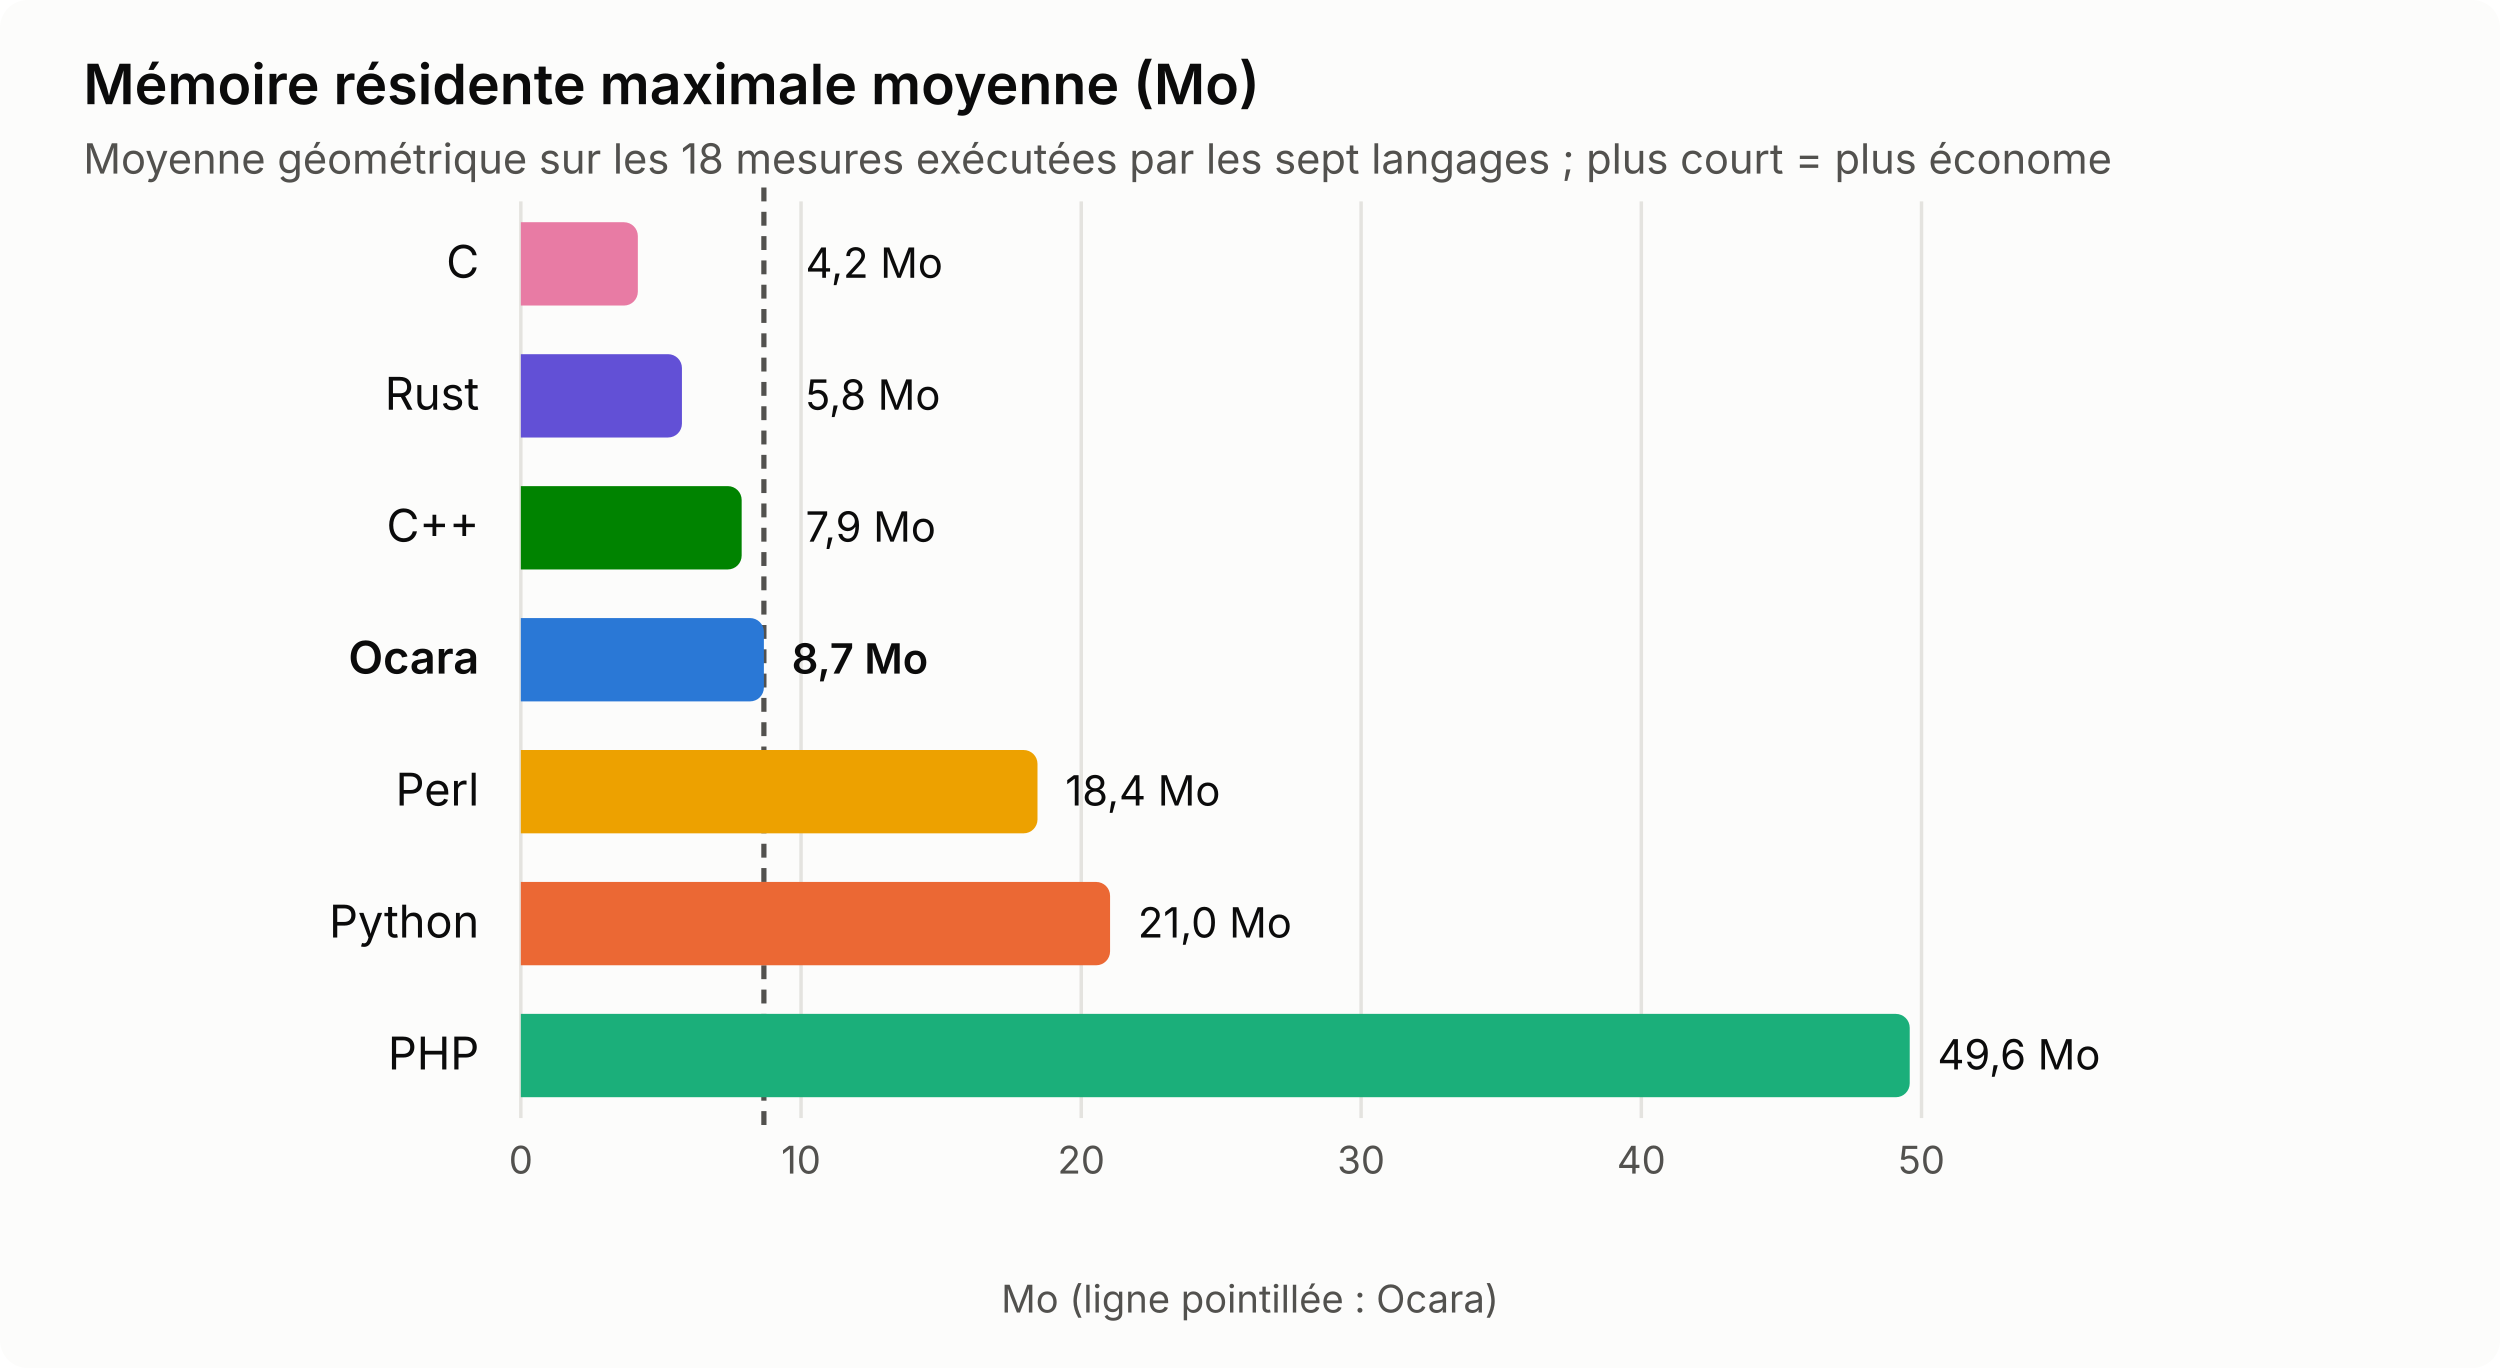
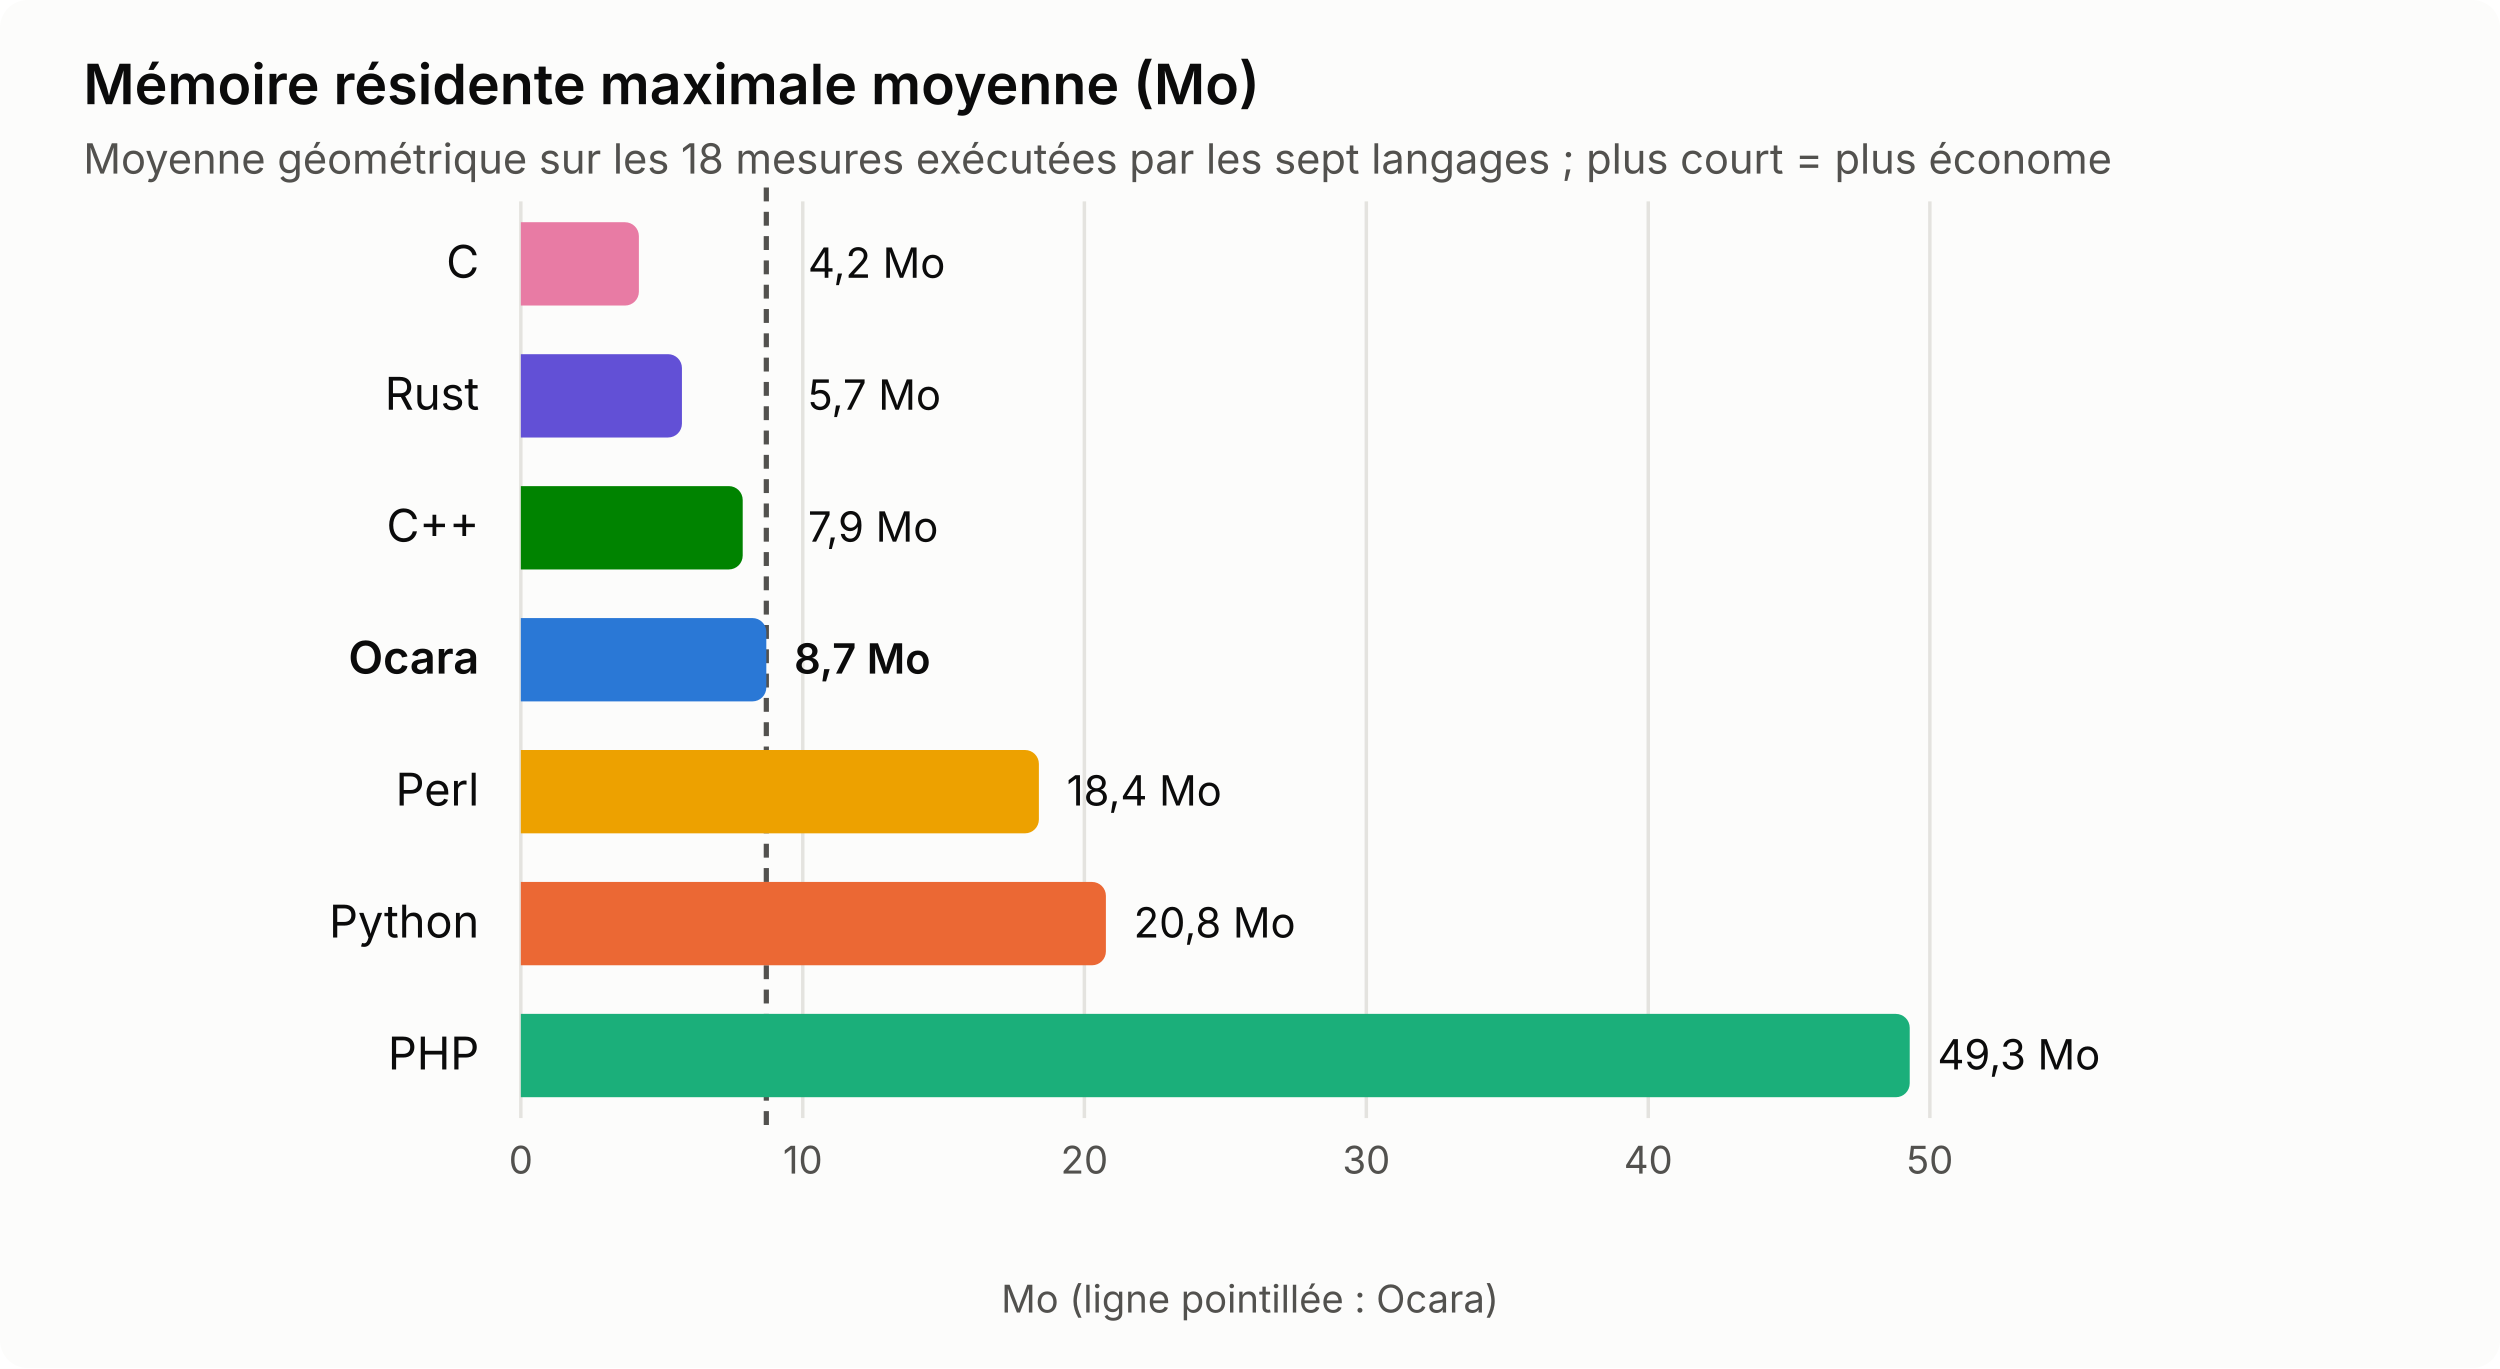
<svg xmlns="http://www.w3.org/2000/svg" viewBox="0 0 720 394" width="720" height="394" role="img" aria-labelledby="t d">
  <style>svg { font-family: system-ui, -apple-system, 'Segoe UI', sans-serif; } .surface { fill: #fcfcfb; } .ink { fill: #0b0b0b; } .ink2 { fill: #52514e; } .grid { stroke: #e4e3df; } .ref { stroke: #52514e; } .s0 { fill: #2a78d6; } .s1 { fill: #eb6834; } .s2 { fill: #1baf7a; } .s3 { fill: #eda100; } .s4 { fill: #e87ba4; } .s5 { fill: #008300; } .s6 { fill: #6250d6; } @media (prefers-color-scheme: dark) { .surface { fill: #1a1a19; } .ink { fill: #f0efec; } .ink2 { fill: #c3c2b7; } .grid { stroke: #3a3936; } .ref { stroke: #c3c2b7; } .s0 { fill: #3987e5; } .s1 { fill: #d95926; } .s2 { fill: #199e70; } .s3 { fill: #c98500; } .s4 { fill: #d55181; } .s5 { fill: #008300; } .s6 { fill: #9085e9; } }</style>
  <rect class="surface" width="720" height="394" rx="8" />
  <text class="ink" x="24" y="30" font-size="16" font-weight="600">Mémoire résidente maximale moyenne (Mo)</text>
  <text class="ink2" x="24" y="50" font-size="12">Moyenne géométrique sur les 18 mesures exécutées par les sept langages ; plus court = plus économe</text>
  <line class="grid" x1="150.0" y1="58" x2="150.0" y2="322" stroke-width="1" />
  <text class="ink2" x="150.0" y="338" font-size="11" text-anchor="middle">0</text>
-   <line class="grid" x1="230.7" y1="58" x2="230.7" y2="322" stroke-width="1" />
-   <text class="ink2" x="230.7" y="338" font-size="11" text-anchor="middle">10</text>
-   <line class="grid" x1="311.4" y1="58" x2="311.4" y2="322" stroke-width="1" />
-   <text class="ink2" x="311.4" y="338" font-size="11" text-anchor="middle">20</text>
-   <line class="grid" x1="392.0" y1="58" x2="392.0" y2="322" stroke-width="1" />
-   <text class="ink2" x="392.0" y="338" font-size="11" text-anchor="middle">30</text>
-   <line class="grid" x1="472.7" y1="58" x2="472.7" y2="322" stroke-width="1" />
-   <text class="ink2" x="472.7" y="338" font-size="11" text-anchor="middle">40</text>
-   <line class="grid" x1="553.4" y1="58" x2="553.4" y2="322" stroke-width="1" />
-   <text class="ink2" x="553.4" y="338" font-size="11" text-anchor="middle">50</text>
-   <line class="ref" x1="220.0" y1="54" x2="220.0" y2="326" stroke-width="1.5" stroke-dasharray="4 3" />
+   <line class="grid" x1="231.2" y1="58" x2="231.2" y2="322" stroke-width="1" />
+   <text class="ink2" x="231.2" y="338" font-size="11" text-anchor="middle">10</text>
+   <line class="grid" x1="312.3" y1="58" x2="312.3" y2="322" stroke-width="1" />
+   <text class="ink2" x="312.3" y="338" font-size="11" text-anchor="middle">20</text>
+   <line class="grid" x1="393.5" y1="58" x2="393.5" y2="322" stroke-width="1" />
+   <text class="ink2" x="393.5" y="338" font-size="11" text-anchor="middle">30</text>
+   <line class="grid" x1="474.7" y1="58" x2="474.7" y2="322" stroke-width="1" />
+   <text class="ink2" x="474.7" y="338" font-size="11" text-anchor="middle">40</text>
+   <line class="grid" x1="555.8" y1="58" x2="555.8" y2="322" stroke-width="1" />
+   <text class="ink2" x="555.8" y="338" font-size="11" text-anchor="middle">50</text>
+   <line class="ref" x1="220.7" y1="54" x2="220.7" y2="326" stroke-width="1.5" stroke-dasharray="4 3" />
  <text class="ink" x="138" y="80.0" font-size="13" text-anchor="end">C</text>
-   <path class="s4" d="M150,64 h29.7 a4,4 0 0 1 4,4 v16 a4,4 0 0 1 -4,4 h-29.7 z" />
-   <text class="ink" x="232.0" y="80.0" font-size="12">4,2 Mo</text>
+   <path class="s4" d="M150,64 h30.0 a4,4 0 0 1 4,4 v16 a4,4 0 0 1 -4,4 h-30.0 z" />
+   <text class="ink" x="232.7" y="80.0" font-size="12">4,2 Mo</text>
  <text class="ink" x="138" y="118.0" font-size="13" text-anchor="end">Rust</text>
  <path class="s6" d="M150,102 h42.4 a4,4 0 0 1 4,4 v16 a4,4 0 0 1 -4,4 h-42.4 z" />
-   <text class="ink" x="232.0" y="118.0" font-size="12">5,8 Mo</text>
+   <text class="ink" x="232.7" y="118.0" font-size="12">5,7 Mo</text>
  <text class="ink" x="138" y="156.0" font-size="13" text-anchor="end">C++</text>
-   <path class="s5" d="M150,140 h59.6 a4,4 0 0 1 4,4 v16 a4,4 0 0 1 -4,4 h-59.6 z" />
-   <text class="ink" x="232.0" y="156.0" font-size="12">7,9 Mo</text>
+   <path class="s5" d="M150,140 h59.9 a4,4 0 0 1 4,4 v16 a4,4 0 0 1 -4,4 h-59.9 z" />
+   <text class="ink" x="232.7" y="156.0" font-size="12">7,9 Mo</text>
  <text class="ink" x="138" y="194.0" font-size="13" text-anchor="end" font-weight="600">Ocara</text>
-   <path class="s0" d="M150,178 h66.0 a4,4 0 0 1 4,4 v16 a4,4 0 0 1 -4,4 h-66.0 z" />
-   <text class="ink" x="228.0" y="194.0" font-size="12" font-weight="600">8,7 Mo</text>
+   <path class="s0" d="M150,178 h66.7 a4,4 0 0 1 4,4 v16 a4,4 0 0 1 -4,4 h-66.7 z" />
+   <text class="ink" x="228.7" y="194.0" font-size="12" font-weight="600">8,7 Mo</text>
  <text class="ink" x="138" y="232.0" font-size="13" text-anchor="end">Perl</text>
-   <path class="s3" d="M150,216 h144.8 a4,4 0 0 1 4,4 v16 a4,4 0 0 1 -4,4 h-144.8 z" />
-   <text class="ink" x="306.8" y="232.0" font-size="12">18,4 Mo</text>
+   <path class="s3" d="M150,216 h145.2 a4,4 0 0 1 4,4 v16 a4,4 0 0 1 -4,4 h-145.2 z" />
+   <text class="ink" x="307.2" y="232.0" font-size="12">18,4 Mo</text>
  <text class="ink" x="138" y="270.0" font-size="13" text-anchor="end">Python</text>
-   <path class="s1" d="M150,254 h165.7 a4,4 0 0 1 4,4 v16 a4,4 0 0 1 -4,4 h-165.7 z" />
-   <text class="ink" x="327.7" y="270.0" font-size="12">21,0 Mo</text>
+   <path class="s1" d="M150,254 h164.5 a4,4 0 0 1 4,4 v16 a4,4 0 0 1 -4,4 h-164.5 z" />
+   <text class="ink" x="326.5" y="270.0" font-size="12">20,8 Mo</text>
  <text class="ink" x="138" y="308.0" font-size="13" text-anchor="end">PHP</text>
  <path class="s2" d="M150,292 h396.0 a4,4 0 0 1 4,4 v16 a4,4 0 0 1 -4,4 h-396.0 z" />
-   <text class="ink" x="558.0" y="308.0" font-size="12">49,6 Mo</text>
+   <text class="ink" x="558.0" y="308.0" font-size="12">49,3 Mo</text>
  <text class="ink2" x="360.0" y="378" font-size="11" text-anchor="middle">Mo (ligne pointillée : Ocara)</text>
</svg>
